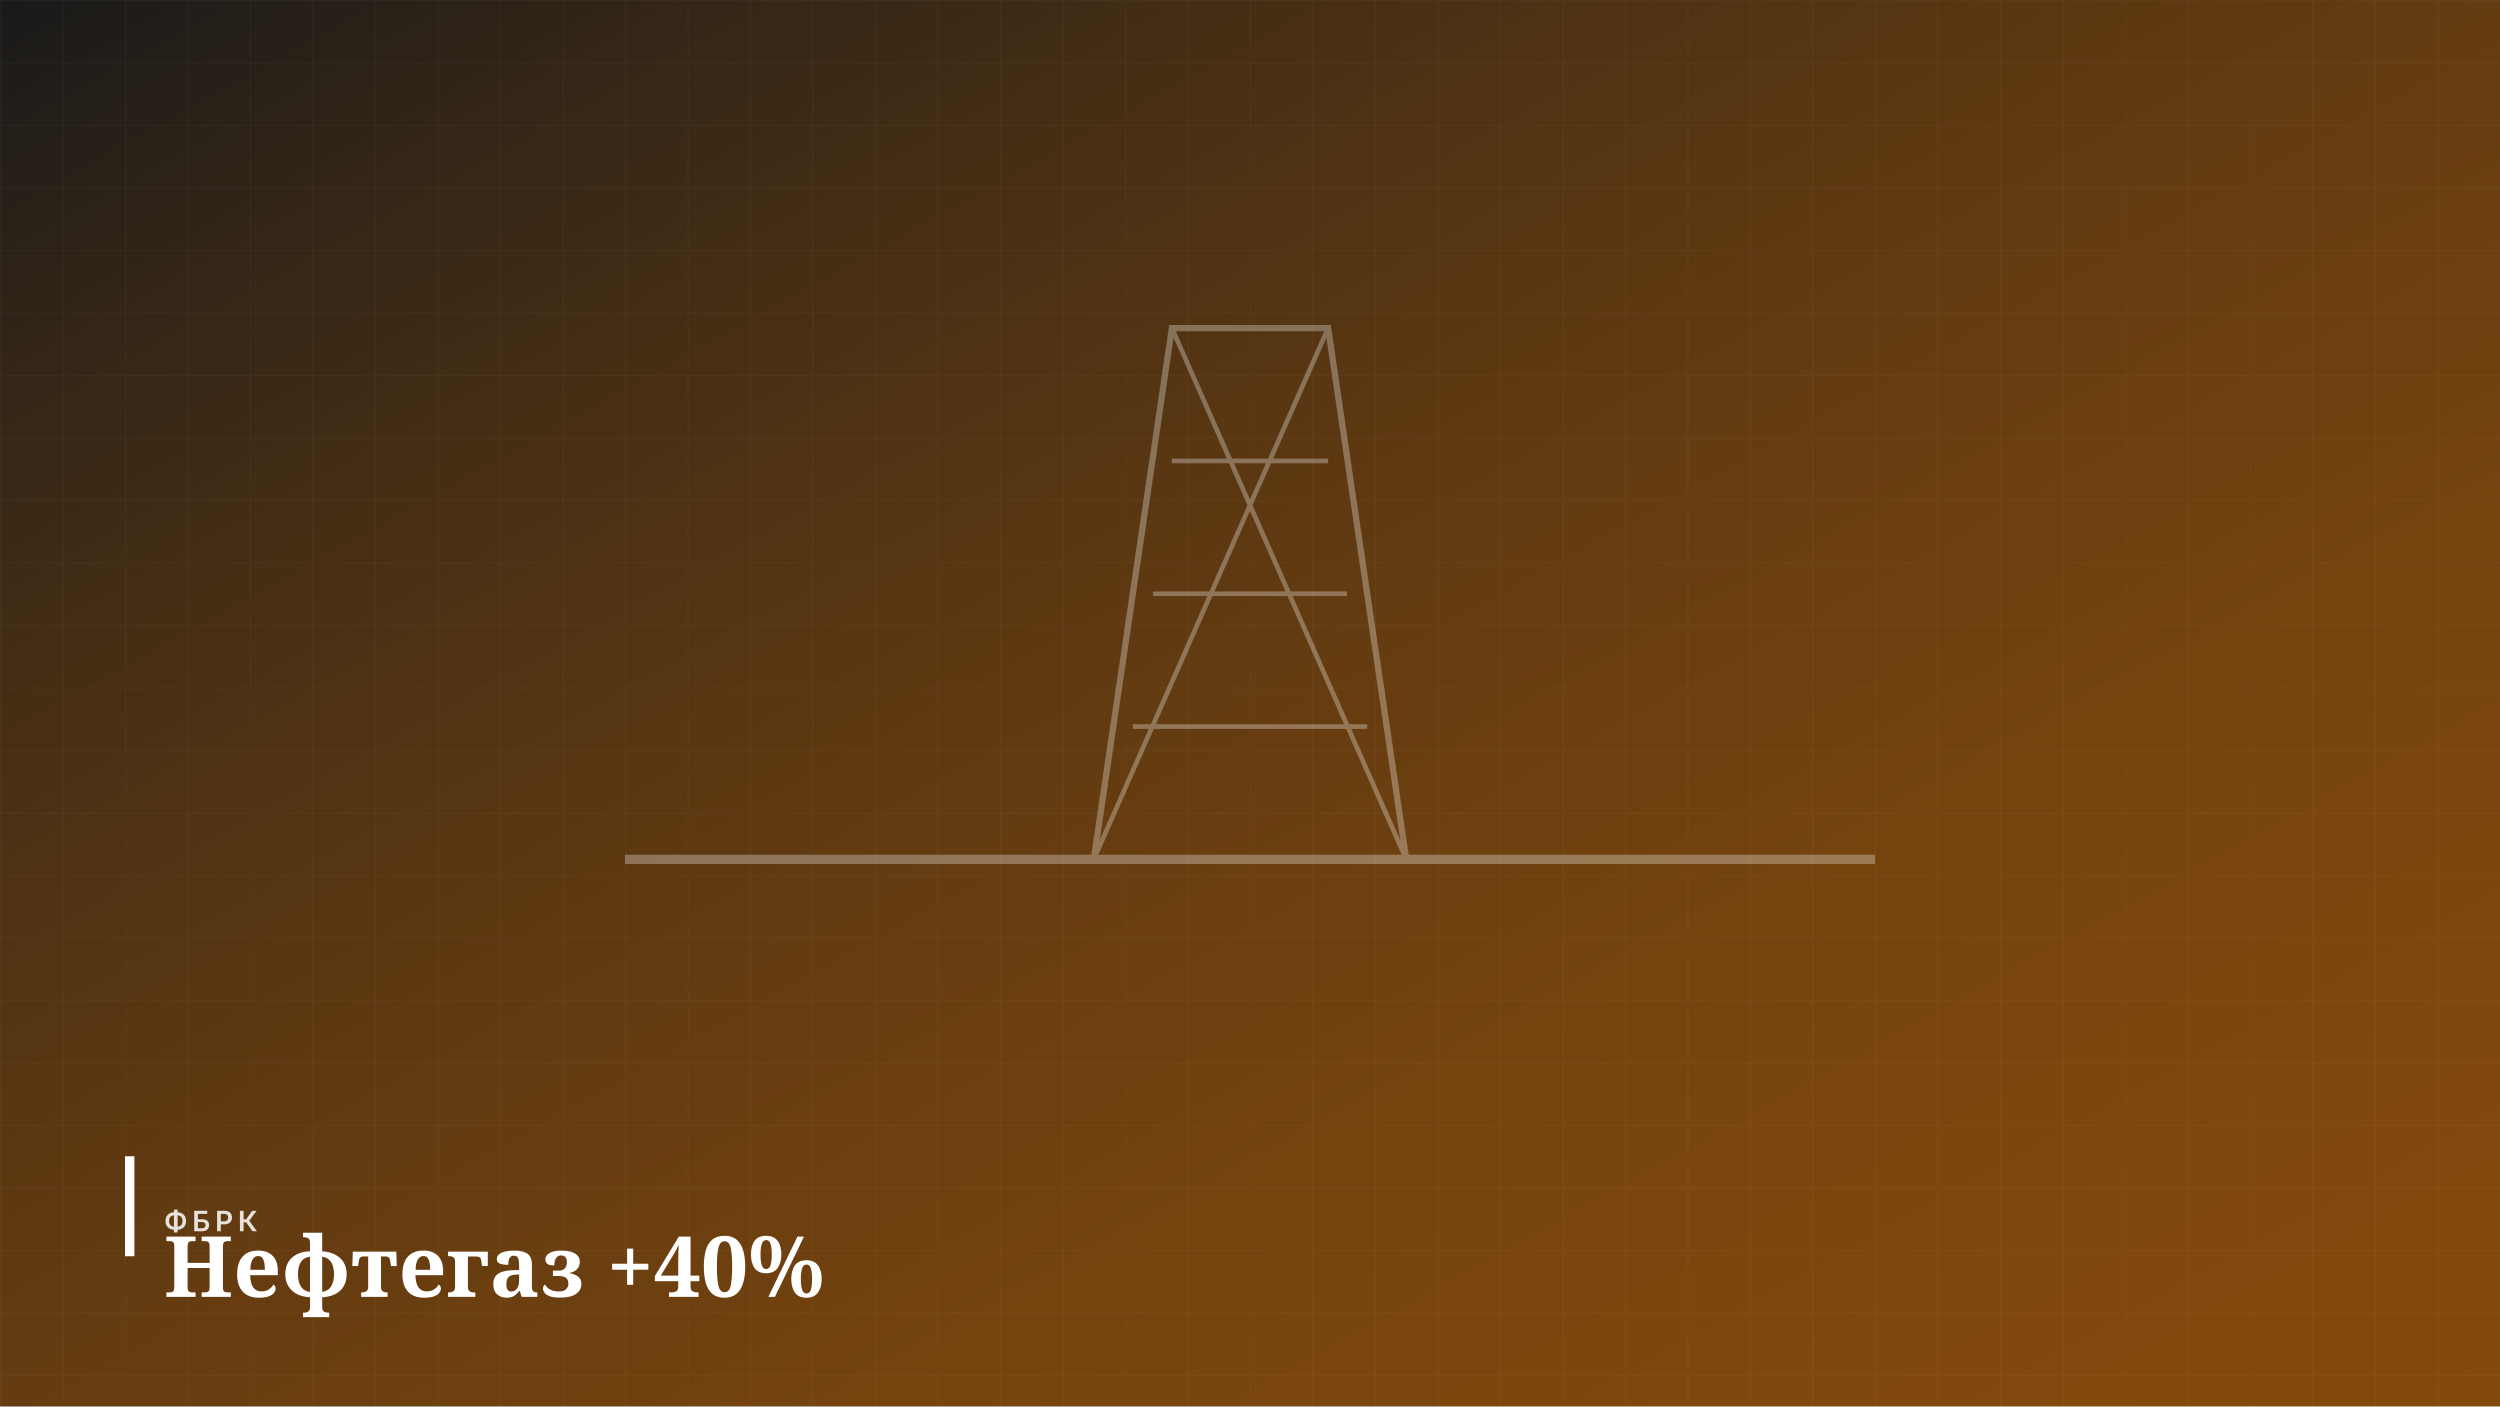
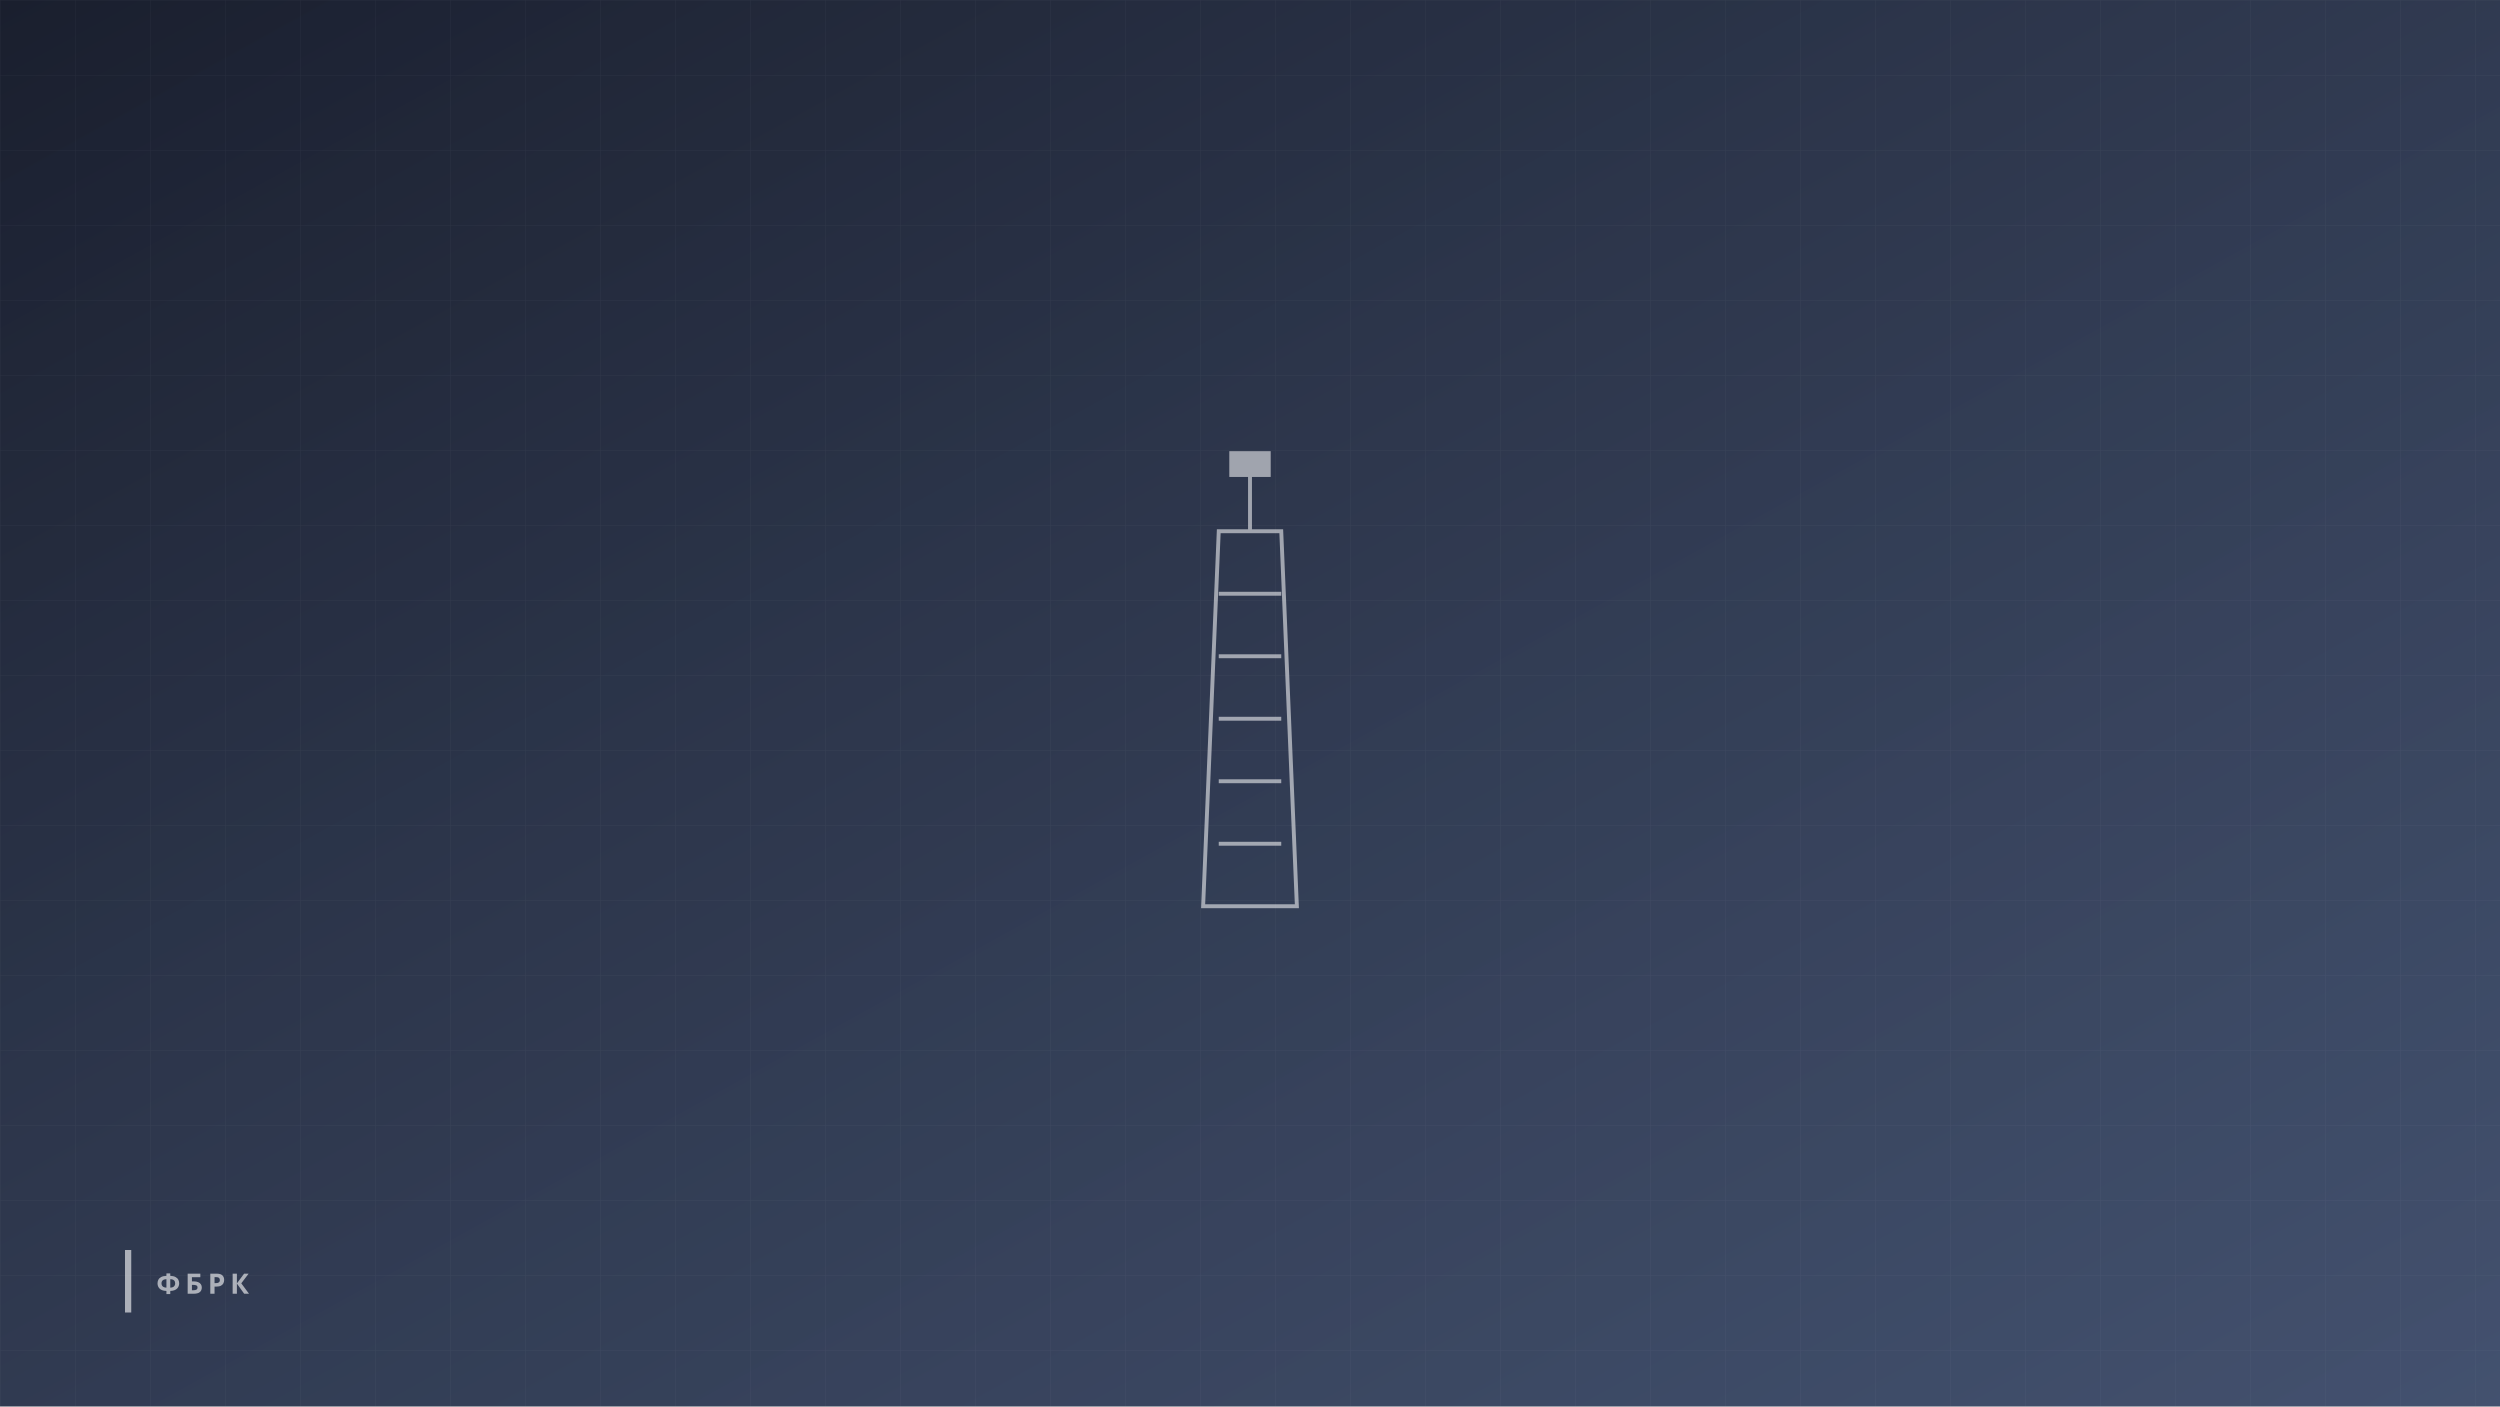
<svg xmlns="http://www.w3.org/2000/svg" viewBox="0 0 1600 900" preserveAspectRatio="xMidYMid slice">
  <defs>
    <linearGradient id="g_005-neftegaz" x1="0" y1="0" x2="1" y2="1">
-       <stop offset="0" stop-color="#1a1a1a" />
-       <stop offset="1" stop-color="#da7101" stop-opacity="0.55" />
+       <stop offset="0" stop-color="#1a1f2e" />
+       <stop offset="1" stop-color="#4a5a7a" stop-opacity="0.85" />
    </linearGradient>
-     <pattern id="grid_005-neftegaz" width="40" height="40" patternUnits="userSpaceOnUse">
-       <path d="M 40 0 L 0 0 0 40" fill="none" stroke="#fff" stroke-width="0.5" opacity="0.08" />
+     <pattern id="p_005-neftegaz" width="48" height="48" patternUnits="userSpaceOnUse">
+       <path d="M 48 0 L 0 0 0 48" fill="none" stroke="#fff" stroke-width="0.5" opacity="0.06" />
    </pattern>
  </defs>
-   <rect width="1600" height="900" fill="#1a1a1a" />
+   <rect width="1600" height="900" fill="#1a1f2e" />
  <rect width="1600" height="900" fill="url(#g_005-neftegaz)" />
-   <rect width="1600" height="900" fill="url(#grid_005-neftegaz)" />
-   <g transform="translate(800,550)" opacity="0.3">
-     <polygon points="-100,0 100,0 50,-340 -50,-340" fill="none" stroke="#fff" stroke-width="4" />
-     <line x1="-100" y1="0" x2="50" y2="-340" stroke="#fff" stroke-width="3" />
-     <line x1="100" y1="0" x2="-50" y2="-340" stroke="#fff" stroke-width="3" />
-     <line x1="-75" y1="-85" x2="75" y2="-85" stroke="#fff" stroke-width="3" />
-     <line x1="-62" y1="-170" x2="62" y2="-170" stroke="#fff" stroke-width="3" />
-     <line x1="-50" y1="-255" x2="50" y2="-255" stroke="#fff" stroke-width="3" />
-     <path d="M -400 0 L 400 0" stroke="#fff" stroke-width="6" />
+   <rect width="1600" height="900" fill="url(#p_005-neftegaz)" />
+   <g opacity="0.55" stroke="#fff" stroke-width="2.5" fill="none">
+     <polygon points="770,580 830,580 820,340 780,340" />
+     <line x1="780" y1="380" x2="820" y2="380" />
+     <line x1="780" y1="420" x2="820" y2="420" />
+     <line x1="780" y1="460" x2="820" y2="460" />
+     <line x1="780" y1="500" x2="820" y2="500" />
+     <line x1="780" y1="540" x2="820" y2="540" />
+     <line x1="800" y1="340" x2="800" y2="300" />
+     <rect x="788" y="290" width="24" height="14" fill="#fff" />
  </g>
-   <g>
-     <rect x="80" y="740" width="6" height="64" fill="#fff" />
-     <text x="105" y="788" font-family="Inter, sans-serif" font-size="18" font-weight="600" fill="#fff" opacity="0.85" letter-spacing="3">ФБРК</text>
-     <text x="105" y="830" font-family="Playfair Display, Georgia, serif" font-weight="900" font-size="54" fill="#fff">Нефтегаз +40%</text>
+   <g opacity="0.6">
+     <rect x="80" y="800" width="4" height="40" fill="#fff" />
+     <text x="100" y="828" font-family="system-ui, sans-serif" font-size="18" font-weight="600" fill="#fff" letter-spacing="3">ФБРК</text>
  </g>
</svg>
